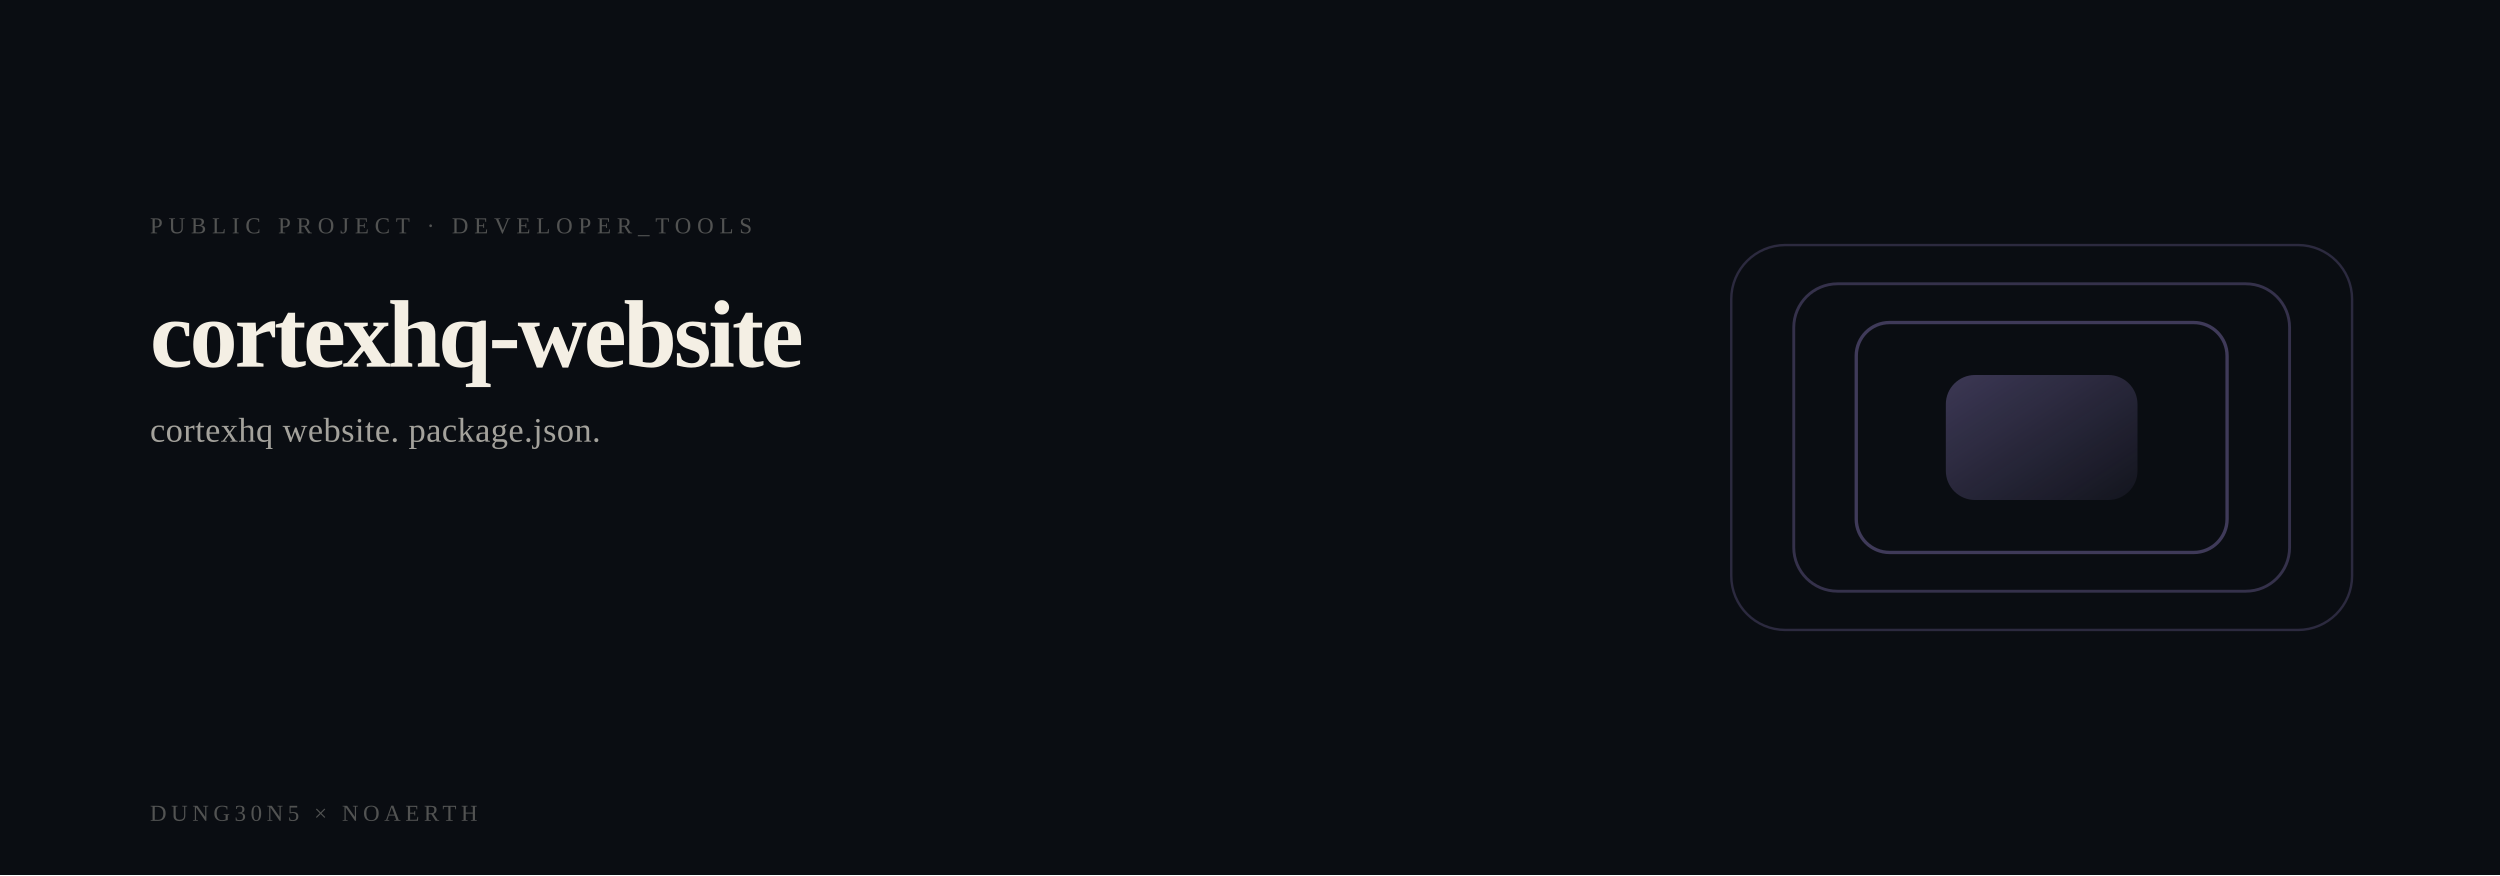
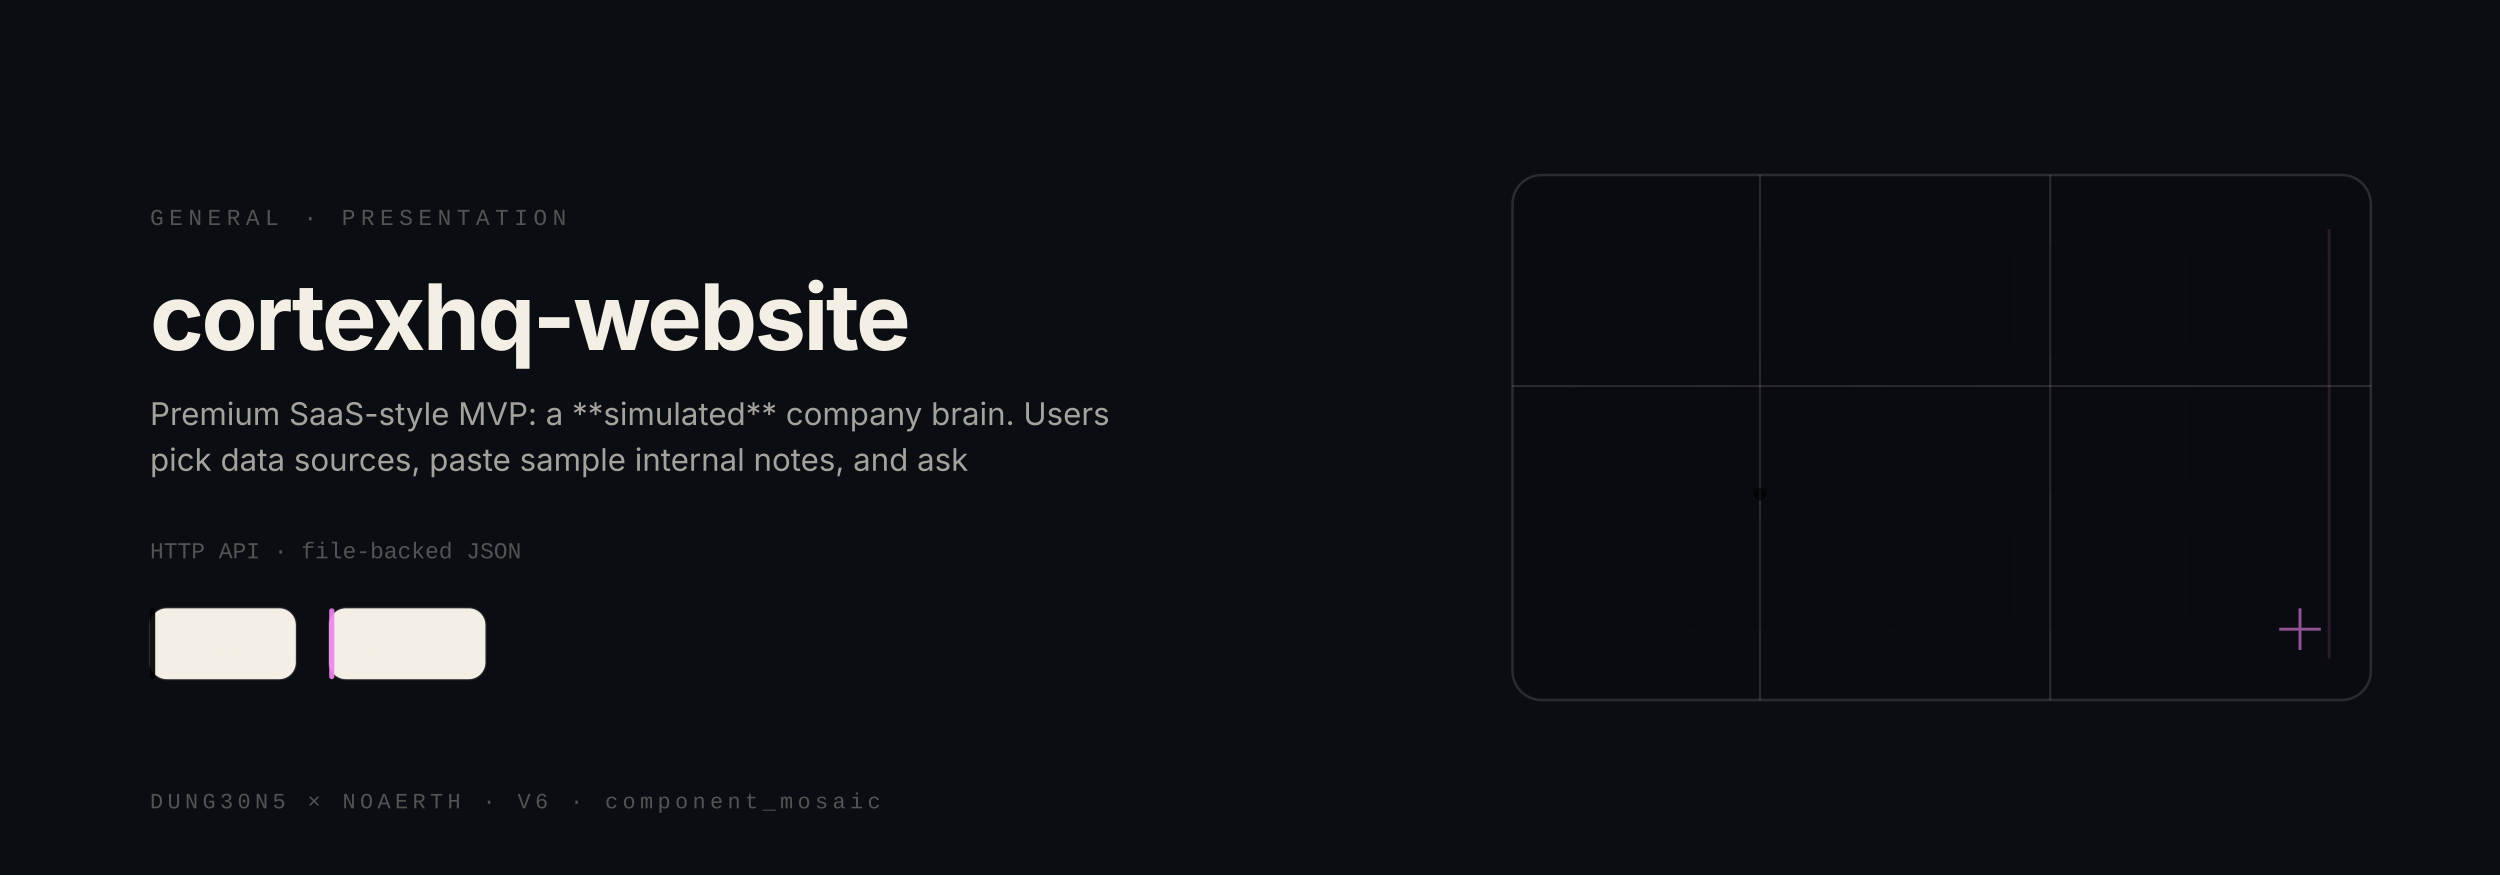
- <svg xmlns="http://www.w3.org/2000/svg" viewBox="0 0 1200 420" width="1200" height="420" role="img" aria-label="cortexhq-website: an orthogonal dependency lattice. Motion depicts a dependency graph resolves, packages install, the build advances.">
-   <defs>
-     <linearGradient id="hero-cortexhq-website-dark-a" x1="0" y1="0" x2="1" y2="1">
-       <stop offset="0" stop-color="#9d8bd6" stop-opacity="0.85" />
-       <stop offset="1" stop-color="#9d8bd6" stop-opacity="0.15" />
-     </linearGradient>
-   </defs>
+ <svg xmlns="http://www.w3.org/2000/svg" viewBox="0 0 1200 420" width="1200" height="420" role="img" aria-label="cortexhq-website: a composed grid assembles and a sweep resolves it">
  <rect width="1200" height="420" fill="#0a0d12" />
-   <rect x="891" y="154.82" width="178" height="110.36" rx="16" fill="none" stroke="#9d8bd6" stroke-width="1.60" opacity="0.36" />
-   <rect x="861" y="136.22" width="238" height="147.56" rx="21" fill="none" stroke="#9d8bd6" stroke-width="1.38" opacity="0.29" />
-   <rect x="831" y="117.62" width="298" height="184.76" rx="26" fill="none" stroke="#9d8bd6" stroke-width="1.16" opacity="0.23" />
-   <rect x="934" y="180" width="92" height="60" rx="14" fill="url(#hero-cortexhq-website-dark-a)" opacity="0.40" />
-   <text x="72" y="112" fill="#f4efe44f" font-size="11" letter-spacing="2.8">PUBLIC PROJECT · DEVELOPER_TOOLS</text>
-   <text x="72" y="176" fill="#f4efe4" font-size="46" font-weight="660" letter-spacing="-1.4">cortexhq-website</text>
-   <text x="72" y="212" fill="#f4efe4a8" font-size="16.5" letter-spacing="0.2">cortexhq website. package.json.</text>
-   <rect x="72" y="266" width="106" height="40" rx="9" fill="#f4efe4" fill-opacity="0.05" stroke="#f4efe424" stroke-width="1.1" opacity="0">
-     <animate attributeName="opacity" from="0" to="1" dur="0.5s" begin="0.50s" fill="freeze" />
-   </rect>
-   <rect x="72" y="266" width="2.5" height="40" rx="1.2" fill="#9d8bd6" opacity="0">
-     <animate attributeName="opacity" from="0" to="0.9" dur="0.5s" begin="0.50s" fill="freeze" />
-   </rect>
-   <text x="125" y="291" fill="#f4efe4" font-size="11.5" text-anchor="middle" font-family="ui-monospace,SFMono-Regular,Menlo,monospace" opacity="0">install<animate attributeName="opacity" from="0" to="1" dur="0.5s" begin="0.65s" fill="freeze" />
-   </text>
-   <rect x="194" y="266" width="106" height="40" rx="9" fill="#f4efe4" fill-opacity="0.05" stroke="#f4efe424" stroke-width="1.1" opacity="0">
-     <animate attributeName="opacity" from="0" to="1" dur="0.5s" begin="1.00s" fill="freeze" />
-   </rect>
-   <rect x="194" y="266" width="2.5" height="40" rx="1.2" fill="#9d8bd6" opacity="0">
-     <animate attributeName="opacity" from="0" to="0.9" dur="0.5s" begin="1.00s" fill="freeze" />
-   </rect>
-   <text x="247" y="291" fill="#f4efe4" font-size="11.5" text-anchor="middle" font-family="ui-monospace,SFMono-Regular,Menlo,monospace" opacity="0">resolve tree<animate attributeName="opacity" from="0" to="1" dur="0.5s" begin="1.15s" fill="freeze" />
-   </text>
-   <rect x="316" y="266" width="106" height="40" rx="9" fill="#f4efe4" fill-opacity="0.05" stroke="#f4efe424" stroke-width="1.1" opacity="0">
-     <animate attributeName="opacity" from="0" to="1" dur="0.5s" begin="1.50s" fill="freeze" />
-   </rect>
-   <rect x="316" y="266" width="2.5" height="40" rx="1.2" fill="#9d8bd6" opacity="0">
-     <animate attributeName="opacity" from="0" to="0.9" dur="0.5s" begin="1.50s" fill="freeze" />
-   </rect>
-   <text x="369" y="291" fill="#f4efe4" font-size="11.5" text-anchor="middle" font-family="ui-monospace,SFMono-Regular,Menlo,monospace" opacity="0">link<animate attributeName="opacity" from="0" to="1" dur="0.5s" begin="1.65s" fill="freeze" />
-   </text>
-   <rect x="438" y="266" width="106" height="40" rx="9" fill="#f4efe4" fill-opacity="0.05" stroke="#f4efe424" stroke-width="1.1" opacity="0">
-     <animate attributeName="opacity" from="0" to="1" dur="0.5s" begin="2.00s" fill="freeze" />
-   </rect>
-   <rect x="438" y="266" width="2.5" height="40" rx="1.2" fill="#e7c27a" opacity="0">
-     <animate attributeName="opacity" from="0" to="0.9" dur="0.5s" begin="2.00s" fill="freeze" />
-   </rect>
-   <text x="491" y="291" fill="#f4efe4" font-size="11.5" text-anchor="middle" font-family="ui-monospace,SFMono-Regular,Menlo,monospace" opacity="0">verify<animate attributeName="opacity" from="0" to="1" dur="0.5s" begin="2.15s" fill="freeze" />
-   </text>
-   <text x="72" y="394" fill="#f4efe44f" font-size="11" letter-spacing="2.2">DUNG30N5 × NOAERTH</text>
+   <text x="72" y="108" font-family="ui-monospace, SFMono-Regular, Menlo, Monaco, Consolas, 'Liberation Mono', monospace" font-size="11" letter-spacing="2.6" fill="#f4efe44f">GENERAL · PRESENTATION</text>
+   <text x="72" y="168" font-family="-apple-system, BlinkMacSystemFont, 'Segoe UI', Inter, Helvetica, Arial, sans-serif" font-size="44" font-weight="660" letter-spacing="-1.2" fill="#f4efe4">cortexhq-website</text>
+   <text x="72" y="204" font-family="-apple-system, BlinkMacSystemFont, 'Segoe UI', Inter, Helvetica, Arial, sans-serif" font-size="15" fill="#f4efe4a8">Premium SaaS-style MVP: a **simulated** company brain. Users</text>
+   <text x="72" y="226" font-family="-apple-system, BlinkMacSystemFont, 'Segoe UI', Inter, Helvetica, Arial, sans-serif" font-size="15" fill="#f4efe4a8">pick data sources, paste sample internal notes, and ask</text>
+   <text x="72" y="268" font-family="ui-monospace, SFMono-Regular, Menlo, Monaco, Consolas, 'Liberation Mono', monospace" font-size="11" fill="#f4efe44f">HTTP API · file-backed JSON</text>
+   <rect x="72.0" y="292.0" width="70.0" height="34.0" rx="8" fill="#f4efe4" stroke="#f4efe424" stroke-width="1.1" />
+   <rect x="72.0" y="292.0" width="2.5" height="34.0" rx="1.2" fill="mint" opacity="0.92" />
+   <text x="107.0" y="314" font-family="ui-monospace, SFMono-Regular, Menlo, Monaco, Consolas, 'Liberation Mono', monospace" font-size="11" fill="#f4efe4" fill-opacity="0.82" text-anchor="middle">brain</text>
+   <rect x="158.0" y="292.0" width="75.0" height="34.0" rx="8" fill="#f4efe4" stroke="#f4efe424" stroke-width="1.1" />
+   <rect x="158.0" y="292.0" width="2.5" height="34.0" rx="1.2" fill="violet" opacity="0.92" />
+   <text x="195.5" y="314" font-family="ui-monospace, SFMono-Regular, Menlo, Monaco, Consolas, 'Liberation Mono', monospace" font-size="11" fill="#f4efe4" fill-opacity="0.82" text-anchor="middle">brain/[id]</text>
+   <rect x="726.0" y="84.0" width="412.0" height="252.0" rx="14" fill="mint" fill-opacity="0.12" />
+   <rect x="729.0" y="87.0" width="406.0" height="246.0" rx="12" fill="none" stroke="mint" stroke-width="1" stroke-opacity="0.18" />
+   <rect x="726.0" y="84.0" width="412.0" height="252.0" rx="14" fill="none" stroke="#f4efe424" stroke-width="1.2" />
+   <line x1="844.8" y1="84.0" x2="844.8" y2="336.0" stroke="#f4efe424" stroke-width="1" />
+   <line x1="984.1" y1="84.0" x2="984.1" y2="336.0" stroke="#f4efe424" stroke-width="1" />
+   <line x1="726.0" y1="185.3" x2="1138.0" y2="185.3" stroke="#f4efe424" stroke-width="1" />
+   <circle cx="844.8" cy="237.3" r="3" fill="mint" opacity="0.55" />
+   <rect x="734.0" y="92.0" width="396.0" height="236.0" rx="12" fill="none" stroke="mint" stroke-width="1" stroke-opacity="0.22" />
+   <path d="M1094.0 302.0 h20 M1104.0 292.0 v20" stroke="violet" stroke-width="1.4" opacity="0.6" />
+   <rect x="754" y="118" width="50" height="52" rx="8" fill="mint" fill-opacity="0.08" stroke="mint" stroke-width="1" stroke-opacity="0.4" opacity="0.85" />
+   <rect x="828" y="118" width="64" height="52" rx="8" fill="mint" fill-opacity="0.08" stroke="mint" stroke-width="1" stroke-opacity="0.4" opacity="0.85" />
+   <rect x="902" y="118" width="64" height="52" rx="8" fill="mint" fill-opacity="0.08" stroke="mint" stroke-width="1" stroke-opacity="0.4" opacity="0.85" />
+   <rect x="976" y="118" width="50" height="52" rx="8" fill="mint" fill-opacity="0.08" stroke="mint" stroke-width="1" stroke-opacity="0.4" opacity="0.85" />
+   <rect x="1050" y="118" width="64" height="52" rx="8" fill="mint" fill-opacity="0.08" stroke="mint" stroke-width="1" stroke-opacity="0.4" opacity="0.85" />
+   <rect x="754" y="184" width="64" height="52" rx="8" fill="mint" fill-opacity="0.08" stroke="mint" stroke-width="1" stroke-opacity="0.4" opacity="0.85" />
+   <rect x="828" y="184" width="64" height="52" rx="8" fill="mint" fill-opacity="0.08" stroke="mint" stroke-width="1" stroke-opacity="0.4" opacity="0.85" />
+   <rect x="902" y="184" width="50" height="52" rx="8" fill="mint" fill-opacity="0.08" stroke="mint" stroke-width="1" stroke-opacity="0.4" opacity="0.85" />
+   <rect x="976" y="184" width="64" height="52" rx="8" fill="mint" fill-opacity="0.08" stroke="mint" stroke-width="1" stroke-opacity="0.4" opacity="0.85" />
+   <rect x="1050" y="184" width="64" height="52" rx="8" fill="mint" fill-opacity="0.08" stroke="mint" stroke-width="1" stroke-opacity="0.4" opacity="0.85" />
+   <rect x="754" y="250" width="64" height="52" rx="8" fill="mint" fill-opacity="0.08" stroke="mint" stroke-width="1" stroke-opacity="0.4" opacity="0.85" />
+   <rect x="828" y="250" width="50" height="52" rx="8" fill="mint" fill-opacity="0.08" stroke="mint" stroke-width="1" stroke-opacity="0.4" opacity="0.85" />
+   <rect x="902" y="250" width="64" height="52" rx="8" fill="mint" fill-opacity="0.08" stroke="mint" stroke-width="1" stroke-opacity="0.4" opacity="0.85" />
+   <rect x="976" y="250" width="64" height="52" rx="8" fill="mint" fill-opacity="0.08" stroke="mint" stroke-width="1" stroke-opacity="0.4" opacity="0.85" />
+   <rect x="1050" y="250" width="50" height="52" rx="8" fill="mint" fill-opacity="0.08" stroke="mint" stroke-width="1" stroke-opacity="0.4" opacity="0.85" />
+   <line x1="1118" y1="110" x2="1118" y2="316" stroke="violet" stroke-width="1.4" opacity="0.14" />
+   <text x="72" y="388" font-family="ui-monospace, SFMono-Regular, Menlo, Monaco, Consolas, 'Liberation Mono', monospace" font-size="10.5" letter-spacing="2.1" fill="#f4efe44f">DUNG30N5 × NOAERTH · V6 · component_mosaic</text>
</svg>
